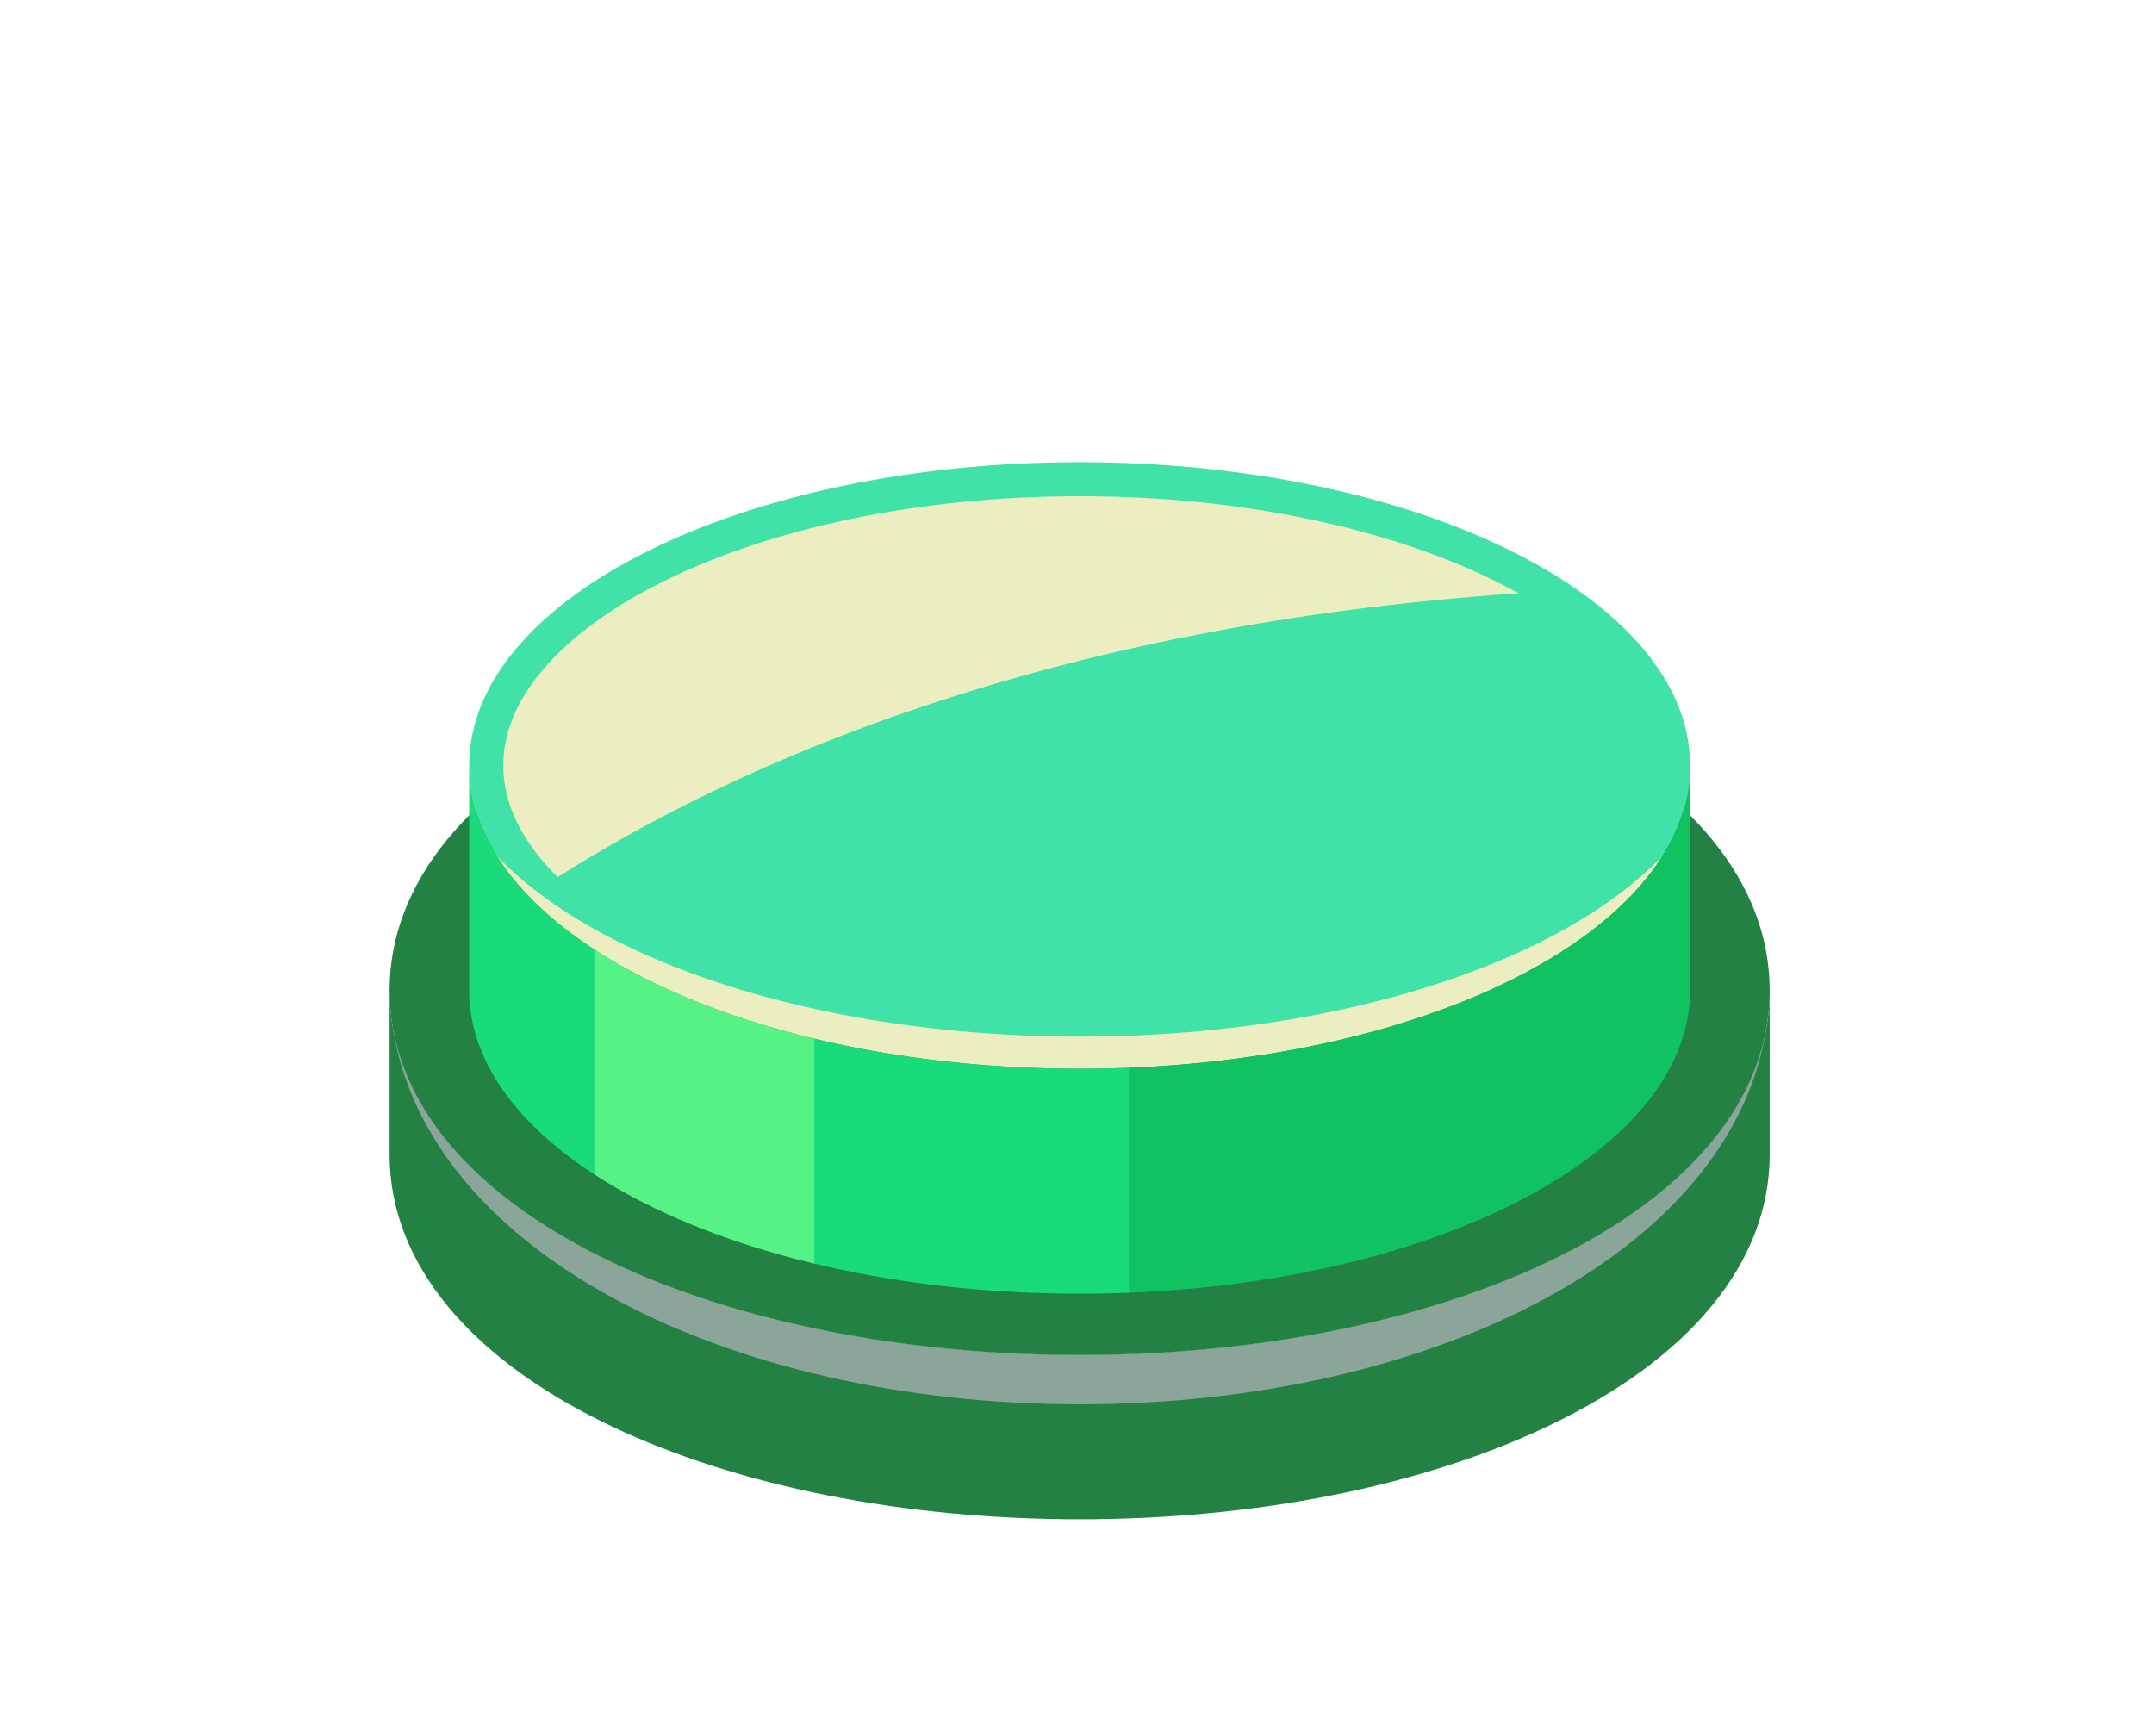
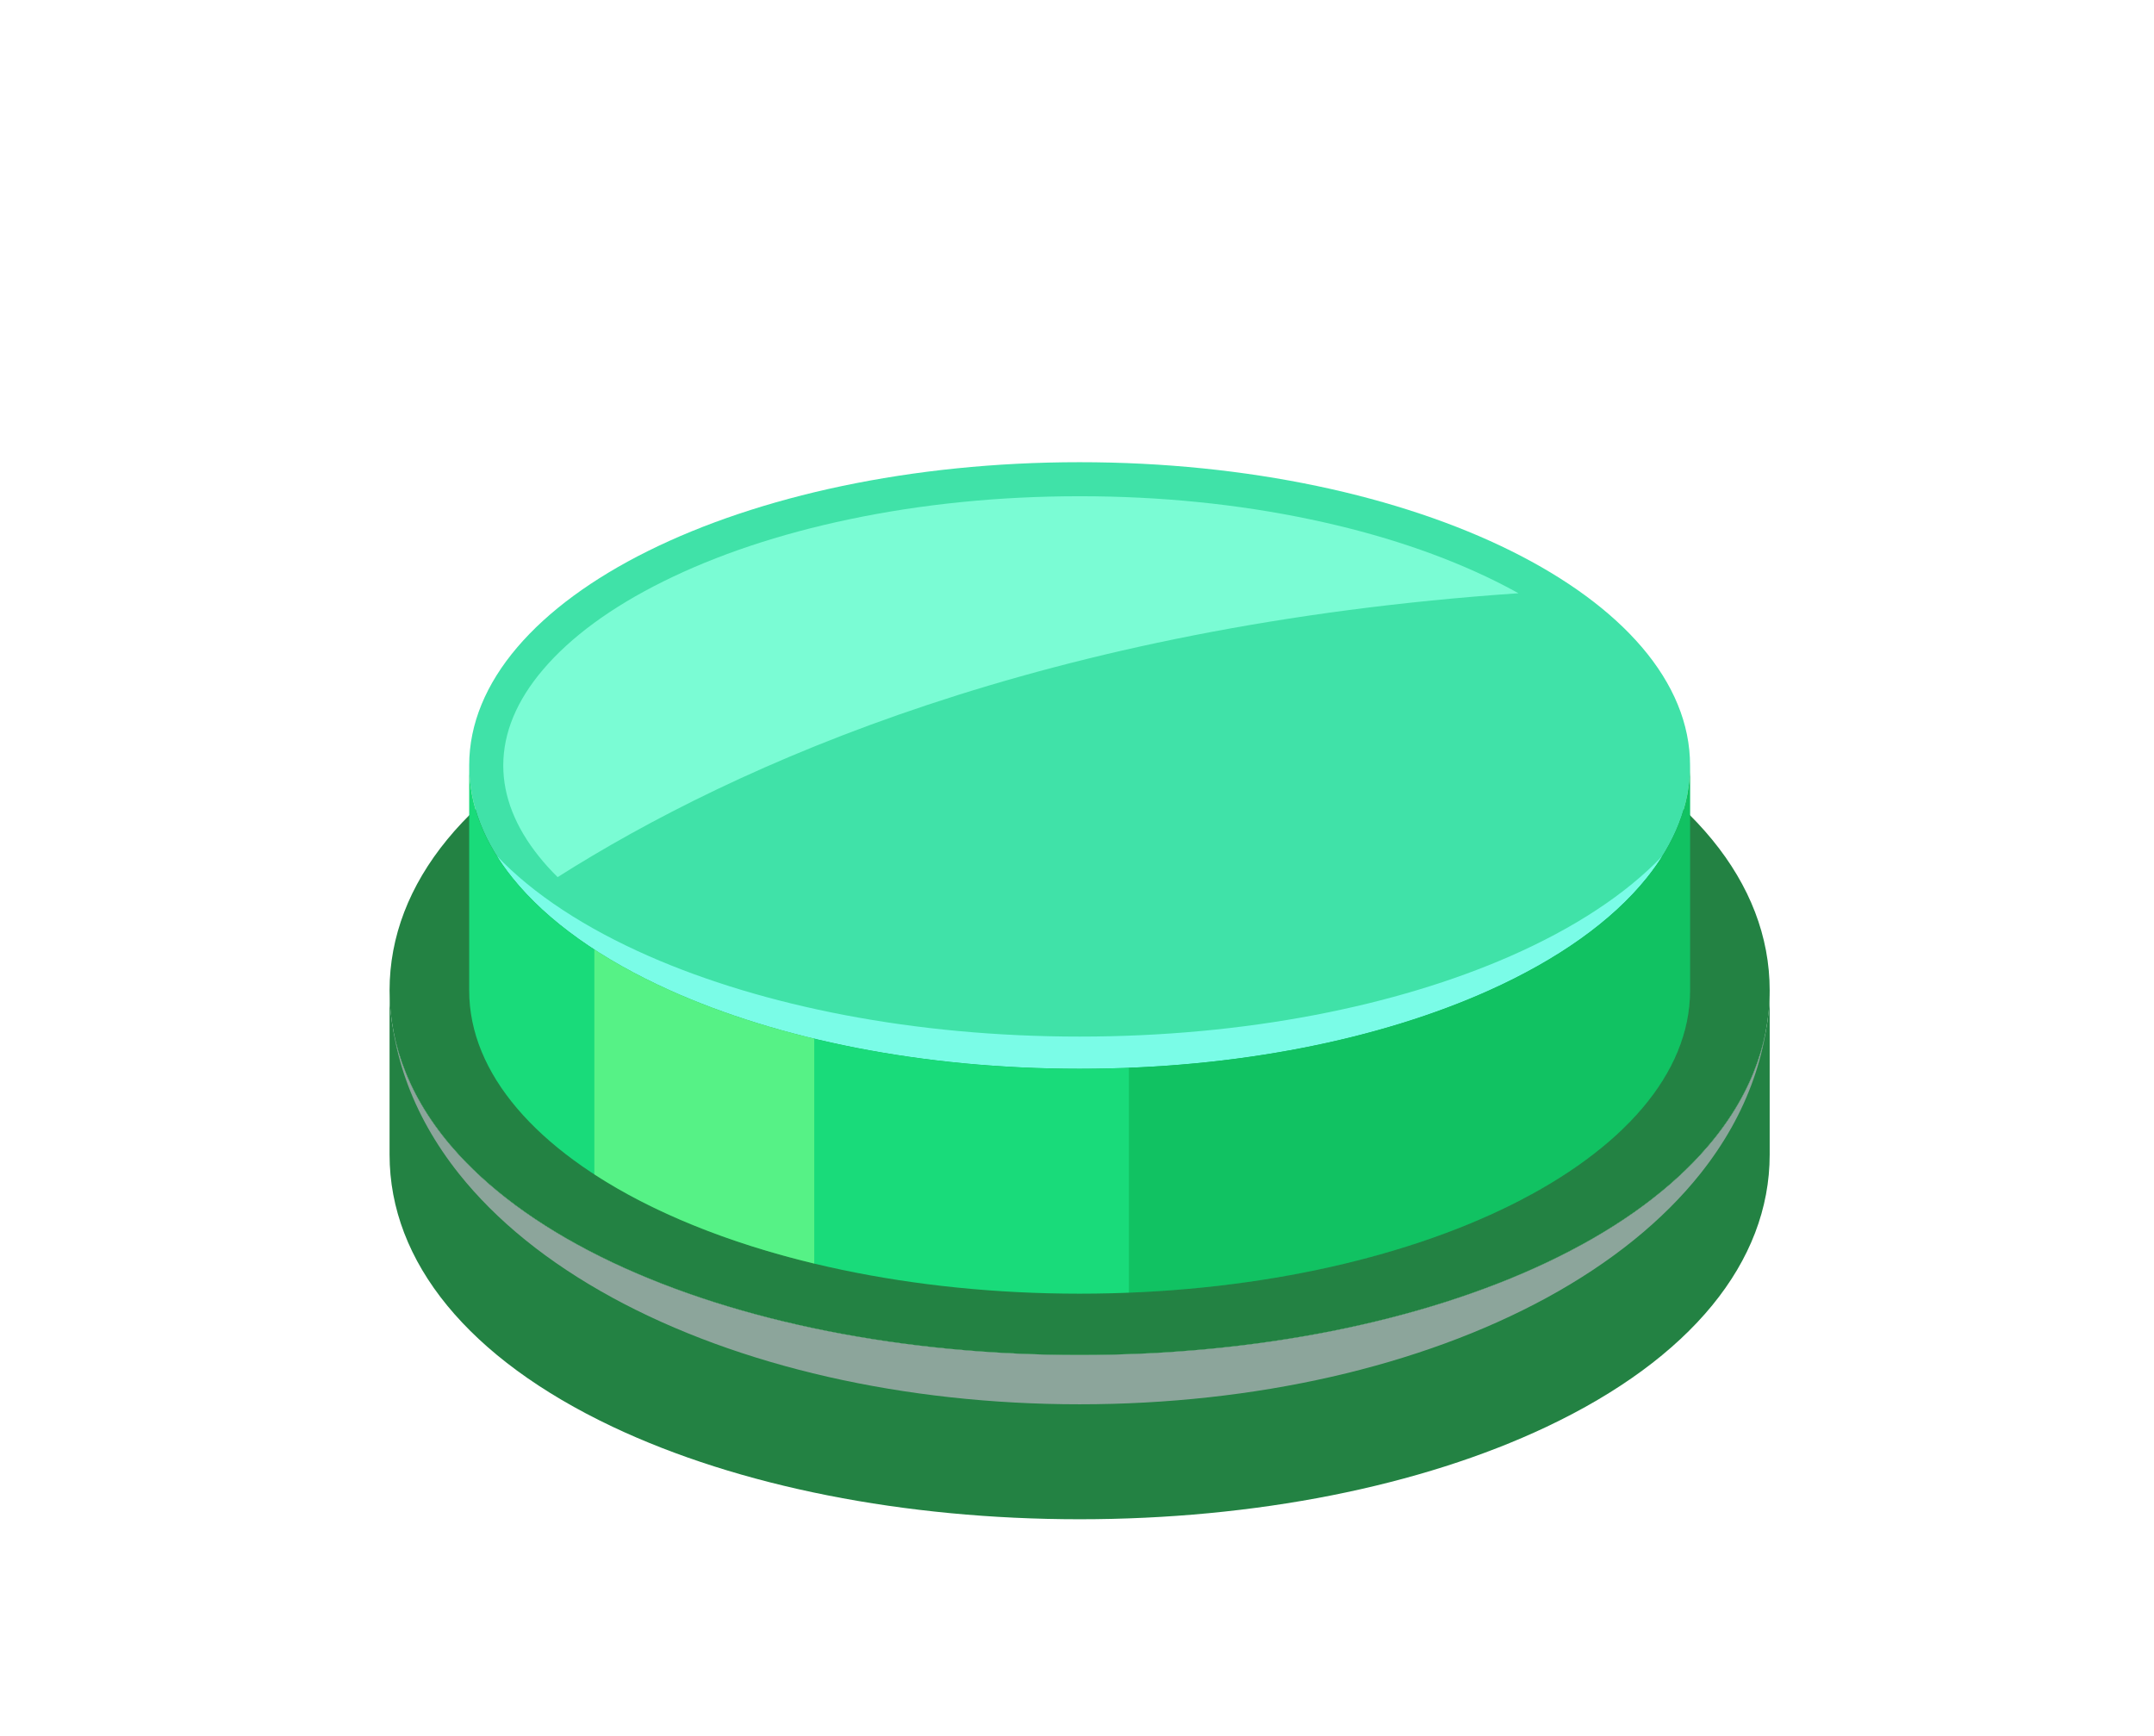
<svg xmlns="http://www.w3.org/2000/svg" version="1.1" viewBox="0 0 520.85 419.74">
  <defs>
    <style>
      .st0 {
+         fill: #55ffce;
+       }
+ 
+       .st0, .st1, .st2 {
+         mix-blend-mode: screen;
+         opacity: .9;
+       }
+ 
+       .st3 {
        fill: #40e2a8;
      }

-       .st1 {
+       .st4 {
        fill: #19db7a;
      }

-       .st2 {
+       .st1 {
+         fill: #55ff8e;
+       }
+ 
+       .st5 {
        isolation: isolate;
      }

-       .st3 {
+       .st6 {
        fill: #8ca59b;
      }

-       .st4 {
+       .st7 {
        fill: #1ba872;
        mix-blend-mode: multiply;
        opacity: .35;
      }

-       .st5 {
-         fill: #ff7352;
-       }
- 
-       .st5, .st6 {
-         mix-blend-mode: screen;
-         opacity: .9;
-       }
- 
-       .st7 {
+       .st8 {
        fill: #238243;
      }

-       .st6 {
+       .st2 {
        fill: #4bb51a;
      }
    </style>
  </defs>
-   <g class="st2">
+   <g class="st5">
    <g id="Layer_1">
      <g>
-         <path class="st7" d="M427.92,239.5v39.73c0,25.97-19.15,49.34-53.92,65.79-30.49,14.43-70.6,22.37-112.94,22.37s-82.45-7.94-112.94-22.37c-34.77-16.45-53.92-39.82-53.92-65.79v-39.73c0,6.83,1.32,13.48,3.91,19.87,2.81,6.97,7.12,13.62,12.84,19.87,9,9.83,21.5,18.65,37.17,26.06,30.49,14.42,70.6,22.37,112.94,22.37s82.45-7.95,112.94-22.37c15.67-7.42,28.16-16.24,37.17-26.06,5.72-6.24,10.03-12.9,12.84-19.87,2.59-6.39,3.91-13.04,3.91-19.87Z" />
-         <path class="st3" d="M427.04,249.07c-.65,4.02-1.66,7.99-3.03,11.86-2.81,8.02-7.12,15.69-12.84,22.88-9,11.31-21.5,21.47-37.17,30.02-30.49,16.61-70.6,25.76-112.94,25.76s-82.45-9.15-112.94-25.76c-15.67-8.54-28.16-18.7-37.17-30.02-5.72-7.2-10.03-14.86-12.84-22.88-1.37-3.88-2.37-7.84-3.03-11.86.65,3.5,1.66,6.94,3.03,10.3,2.81,6.97,7.12,13.62,12.84,19.87,9,9.83,21.5,18.65,37.17,26.06,30.49,14.42,70.6,22.37,112.94,22.37s82.45-7.95,112.94-22.37c15.67-7.42,28.16-16.24,37.17-26.06,5.72-6.24,10.03-12.9,12.84-19.87,1.37-3.36,2.37-6.8,3.03-10.3Z" />
-         <path class="st7" d="M427.92,239.5c0,6.83-1.32,13.48-3.91,19.87-2.81,6.97-7.12,13.62-12.84,19.87-9,9.83-21.5,18.65-37.17,26.06-30.49,14.42-70.6,22.37-112.94,22.37s-82.45-7.95-112.94-22.37c-15.67-7.42-28.16-16.24-37.17-26.06-5.72-6.24-10.03-12.9-12.84-19.87-2.59-6.39-3.91-13.04-3.91-19.87,0-25.97,19.15-49.34,53.92-65.79,30.49-14.43,70.6-22.37,112.94-22.37s82.45,7.94,112.94,22.37c34.77,16.45,53.92,39.82,53.92,65.79Z" />
-         <path class="st0" d="M408.67,185.11c0,9.61-3.72,18.79-10.49,27.2-8.42,10.47-21.55,19.75-38.1,27.19-26.18,11.77-60.91,18.95-99.02,18.95s-72.83-7.18-99.02-18.95c-16.55-7.44-29.69-16.72-38.1-27.19-6.77-8.41-10.49-17.59-10.49-27.2,0-40.5,66.08-73.34,147.61-73.34s147.61,32.84,147.61,73.34Z" />
-         <path class="st5" d="M367.17,143.46c-114.37,7.82-189.12,41.25-232.33,68.65-1.64-1.62-3.14-3.27-4.48-4.95-5.75-7.15-8.67-14.57-8.67-22.05,0-7.89,3.24-15.7,9.64-23.21,6.71-7.88,16.47-15.04,29.03-21.28,12.93-6.42,28.05-11.48,44.95-15.03,17.64-3.71,36.4-5.59,55.76-5.59s38.12,1.88,55.76,5.59c16.9,3.55,32.02,8.61,44.95,15.03,1.86.93,3.66,1.87,5.4,2.84Z" />
-         <path class="st5" d="M401.98,206.99c-1.13,1.81-2.4,3.58-3.8,5.33-8.42,10.47-21.55,19.75-38.1,27.19-26.18,11.77-60.91,18.95-99.02,18.95s-72.83-7.18-99.02-18.95c-16.55-7.44-29.69-16.72-38.1-27.19-1.4-1.74-2.68-3.52-3.8-5.33,8.82,9.26,21.42,17.49,36.83,24.25,27.53,12.07,64.04,19.43,104.09,19.43s76.56-7.36,104.09-19.43c15.41-6.76,28.01-14.99,36.83-24.25Z" />
-         <path class="st1" d="M408.67,185.11v54.39c0,40.51-66.08,73.34-147.61,73.34s-147.61-32.83-147.61-73.34v-54.39c0,9.61,3.72,18.79,10.49,27.2,8.42,10.47,21.55,19.75,38.1,27.19,26.18,11.77,60.91,18.95,99.02,18.95s72.83-7.18,99.02-18.95c16.55-7.44,29.69-16.72,38.1-27.19,6.77-8.41,10.49-17.59,10.49-27.2Z" />
-         <path class="st6" d="M162.05,239.5c10.38,4.67,22.1,8.61,34.84,11.67v54.39c-20.97-5.03-39.18-12.46-53.17-21.57v-54.39c5.49,3.58,11.64,6.89,18.34,9.9Z" />
-         <path class="st4" d="M408.67,185.11v54.39c0,38.52-59.74,70.09-135.69,73.11v-54.39c33.41-1.32,63.67-8.18,87.1-18.71,16.55-7.44,29.69-16.72,38.1-27.19,6.77-8.41,10.49-17.59,10.49-27.2Z" />
+         <path class="st8" d="M427.92,239.5v39.73c0,25.97-19.15,49.34-53.92,65.79-30.49,14.43-70.6,22.37-112.94,22.37s-82.45-7.94-112.94-22.37c-34.77-16.45-53.92-39.82-53.92-65.79v-39.73c0,6.83,1.32,13.48,3.91,19.87,2.81,6.97,7.12,13.62,12.84,19.87,9,9.83,21.5,18.65,37.17,26.06,30.49,14.42,70.6,22.37,112.94,22.37s82.45-7.95,112.94-22.37c15.67-7.42,28.16-16.24,37.17-26.06,5.72-6.24,10.03-12.9,12.84-19.87,2.59-6.39,3.91-13.04,3.91-19.87Z" />
+         <path class="st6" d="M427.04,249.07c-.65,4.02-1.66,7.99-3.03,11.86-2.81,8.02-7.12,15.69-12.84,22.88-9,11.31-21.5,21.47-37.17,30.02-30.49,16.61-70.6,25.76-112.94,25.76s-82.45-9.15-112.94-25.76c-15.67-8.54-28.16-18.7-37.17-30.02-5.72-7.2-10.03-14.86-12.84-22.88-1.37-3.88-2.37-7.84-3.03-11.86.65,3.5,1.66,6.94,3.03,10.3,2.81,6.97,7.12,13.62,12.84,19.87,9,9.83,21.5,18.65,37.17,26.06,30.49,14.42,70.6,22.37,112.94,22.37s82.45-7.95,112.94-22.37c15.67-7.42,28.16-16.24,37.17-26.06,5.72-6.24,10.03-12.9,12.84-19.87,1.37-3.36,2.37-6.8,3.03-10.3Z" />
+         <path class="st8" d="M427.92,239.5c0,6.83-1.32,13.48-3.91,19.87-2.81,6.97-7.12,13.62-12.84,19.87-9,9.83-21.5,18.65-37.17,26.06-30.49,14.42-70.6,22.37-112.94,22.37s-82.45-7.95-112.94-22.37c-15.67-7.42-28.16-16.24-37.17-26.06-5.72-6.24-10.03-12.9-12.84-19.87-2.59-6.39-3.91-13.04-3.91-19.87,0-25.97,19.15-49.34,53.92-65.79,30.49-14.43,70.6-22.37,112.94-22.37s82.45,7.94,112.94,22.37c34.77,16.45,53.92,39.82,53.92,65.79Z" />
+         <path class="st3" d="M408.67,185.11c0,9.61-3.72,18.79-10.49,27.2-8.42,10.47-21.55,19.75-38.1,27.19-26.18,11.77-60.91,18.95-99.02,18.95s-72.83-7.18-99.02-18.95c-16.55-7.44-29.69-16.72-38.1-27.19-6.77-8.41-10.49-17.59-10.49-27.2,0-40.5,66.08-73.34,147.61-73.34s147.61,32.84,147.61,73.34Z" />
+         <path class="st1" d="M367.17,143.46c-114.37,7.82-189.12,41.25-232.33,68.65-1.64-1.62-3.14-3.27-4.48-4.95-5.75-7.15-8.67-14.57-8.67-22.05,0-7.89,3.24-15.7,9.64-23.21,6.71-7.88,16.47-15.04,29.03-21.28,12.93-6.42,28.05-11.48,44.95-15.03,17.64-3.71,36.4-5.59,55.76-5.59s38.12,1.88,55.76,5.59c16.9,3.55,32.02,8.61,44.95,15.03,1.86.93,3.66,1.87,5.4,2.84Z" />
+         <path class="st0" d="M401.98,206.99c-1.13,1.81-2.4,3.58-3.8,5.33-8.42,10.47-21.55,19.75-38.1,27.19-26.18,11.77-60.91,18.95-99.02,18.95s-72.83-7.18-99.02-18.95c-16.55-7.44-29.69-16.72-38.1-27.19-1.4-1.74-2.68-3.52-3.8-5.33,8.82,9.26,21.42,17.49,36.83,24.25,27.53,12.07,64.04,19.43,104.09,19.43s76.56-7.36,104.09-19.43c15.41-6.76,28.01-14.99,36.83-24.25Z" />
+         <path class="st4" d="M408.67,185.11v54.39c0,40.51-66.08,73.34-147.61,73.34s-147.61-32.83-147.61-73.34v-54.39c0,9.61,3.72,18.79,10.49,27.2,8.42,10.47,21.55,19.75,38.1,27.19,26.18,11.77,60.91,18.95,99.02,18.95s72.83-7.18,99.02-18.95c16.55-7.44,29.69-16.72,38.1-27.19,6.77-8.41,10.49-17.59,10.49-27.2Z" />
+         <path class="st2" d="M162.05,239.5c10.38,4.67,22.1,8.61,34.84,11.67v54.39c-20.97-5.03-39.18-12.46-53.17-21.57v-54.39c5.49,3.58,11.64,6.89,18.34,9.9Z" />
+         <path class="st7" d="M408.67,185.11v54.39c0,38.52-59.74,70.09-135.69,73.11v-54.39c33.41-1.32,63.67-8.18,87.1-18.71,16.55-7.44,29.69-16.72,38.1-27.19,6.77-8.41,10.49-17.59,10.49-27.2Z" />
      </g>
    </g>
  </g>
</svg>
